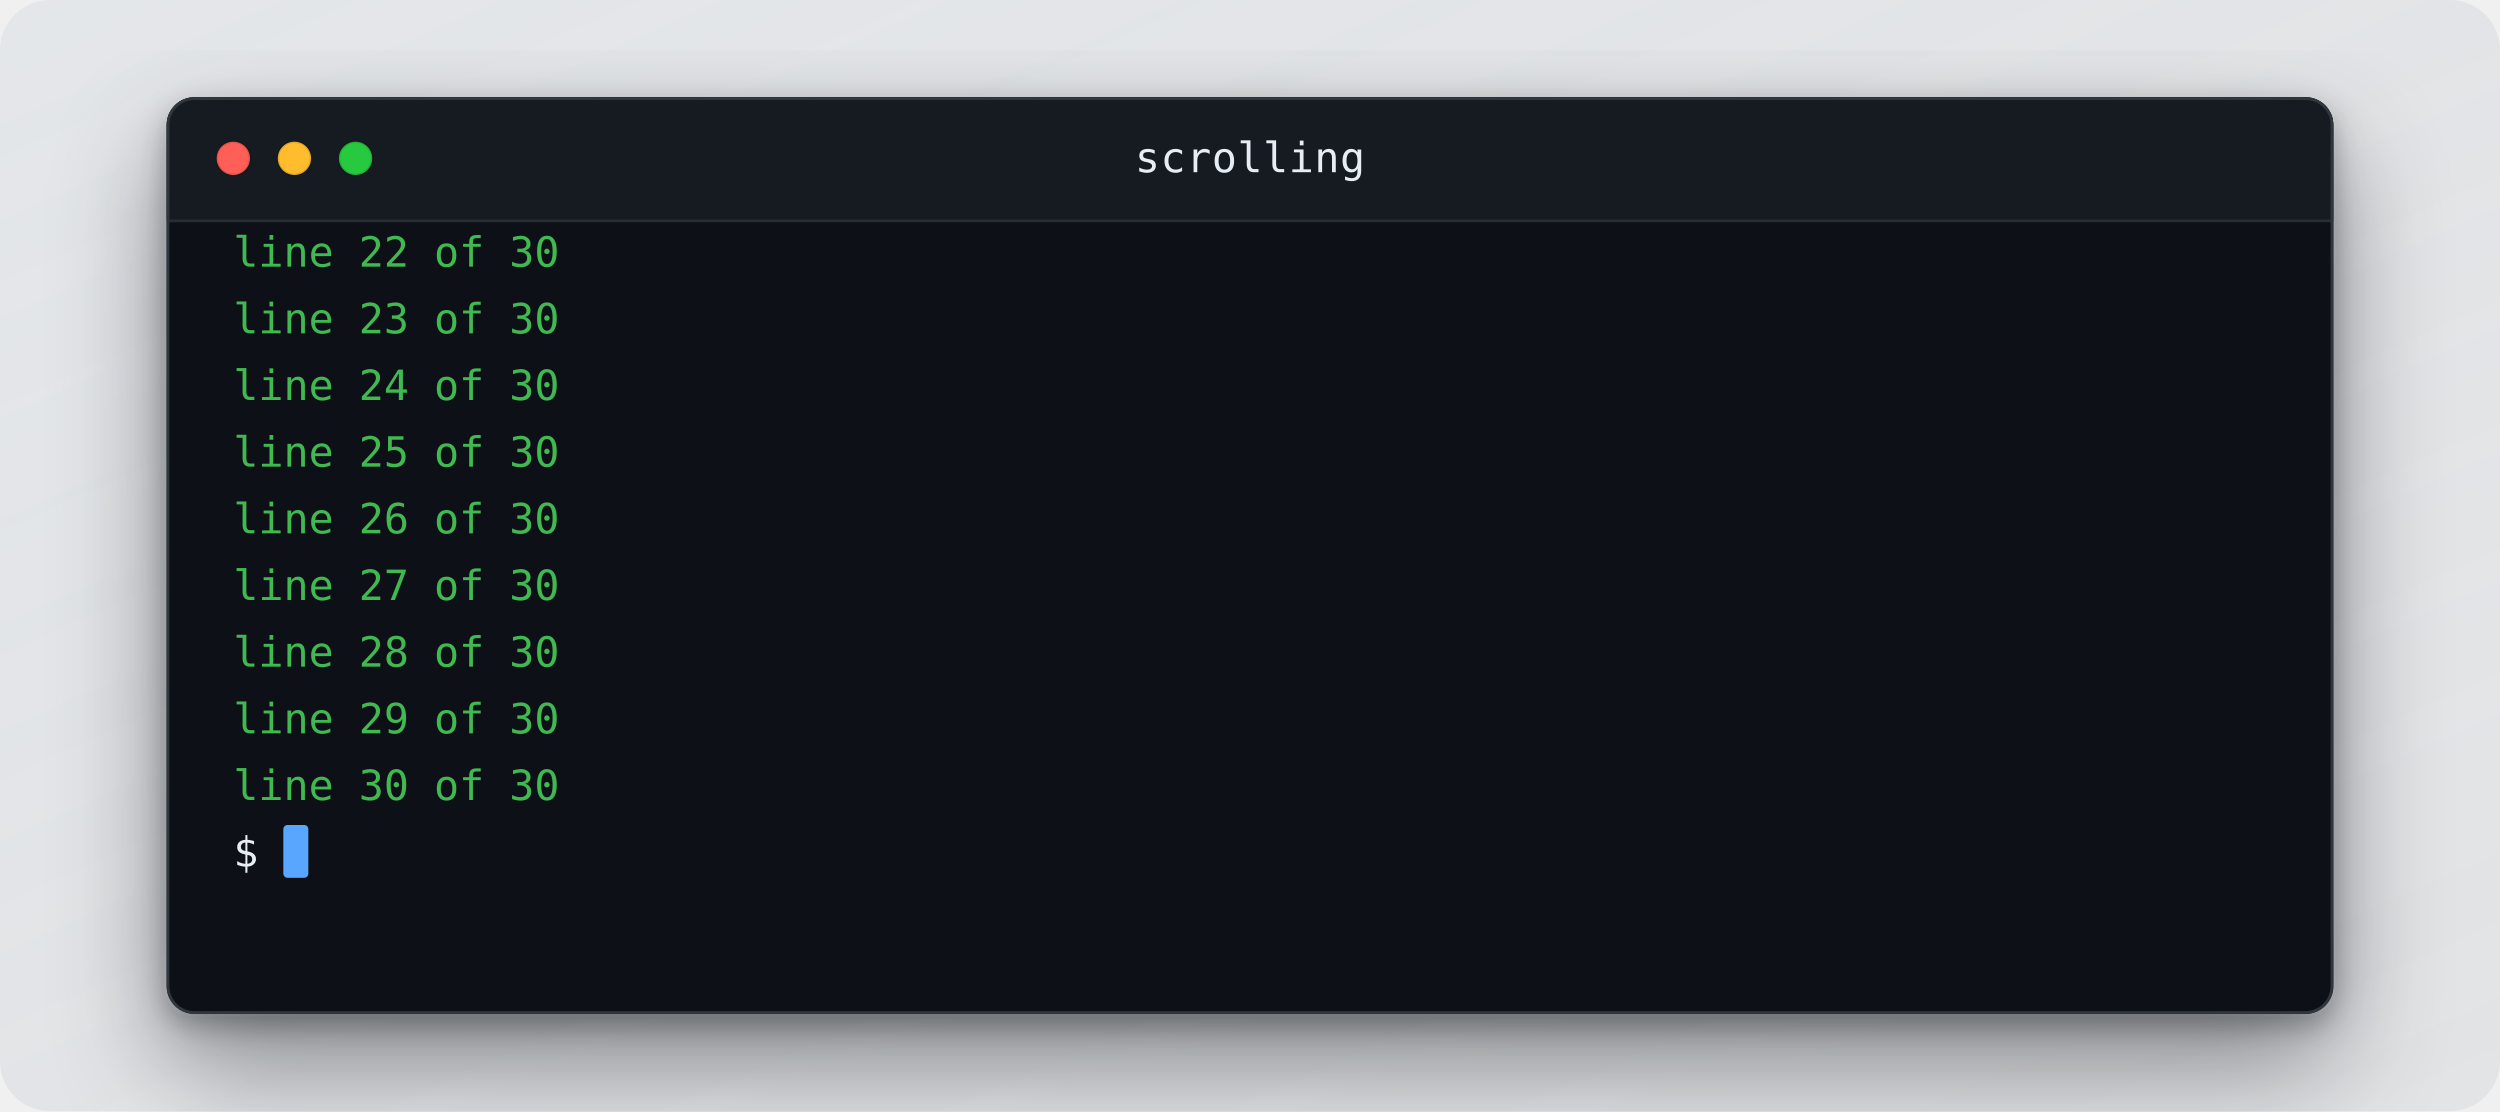
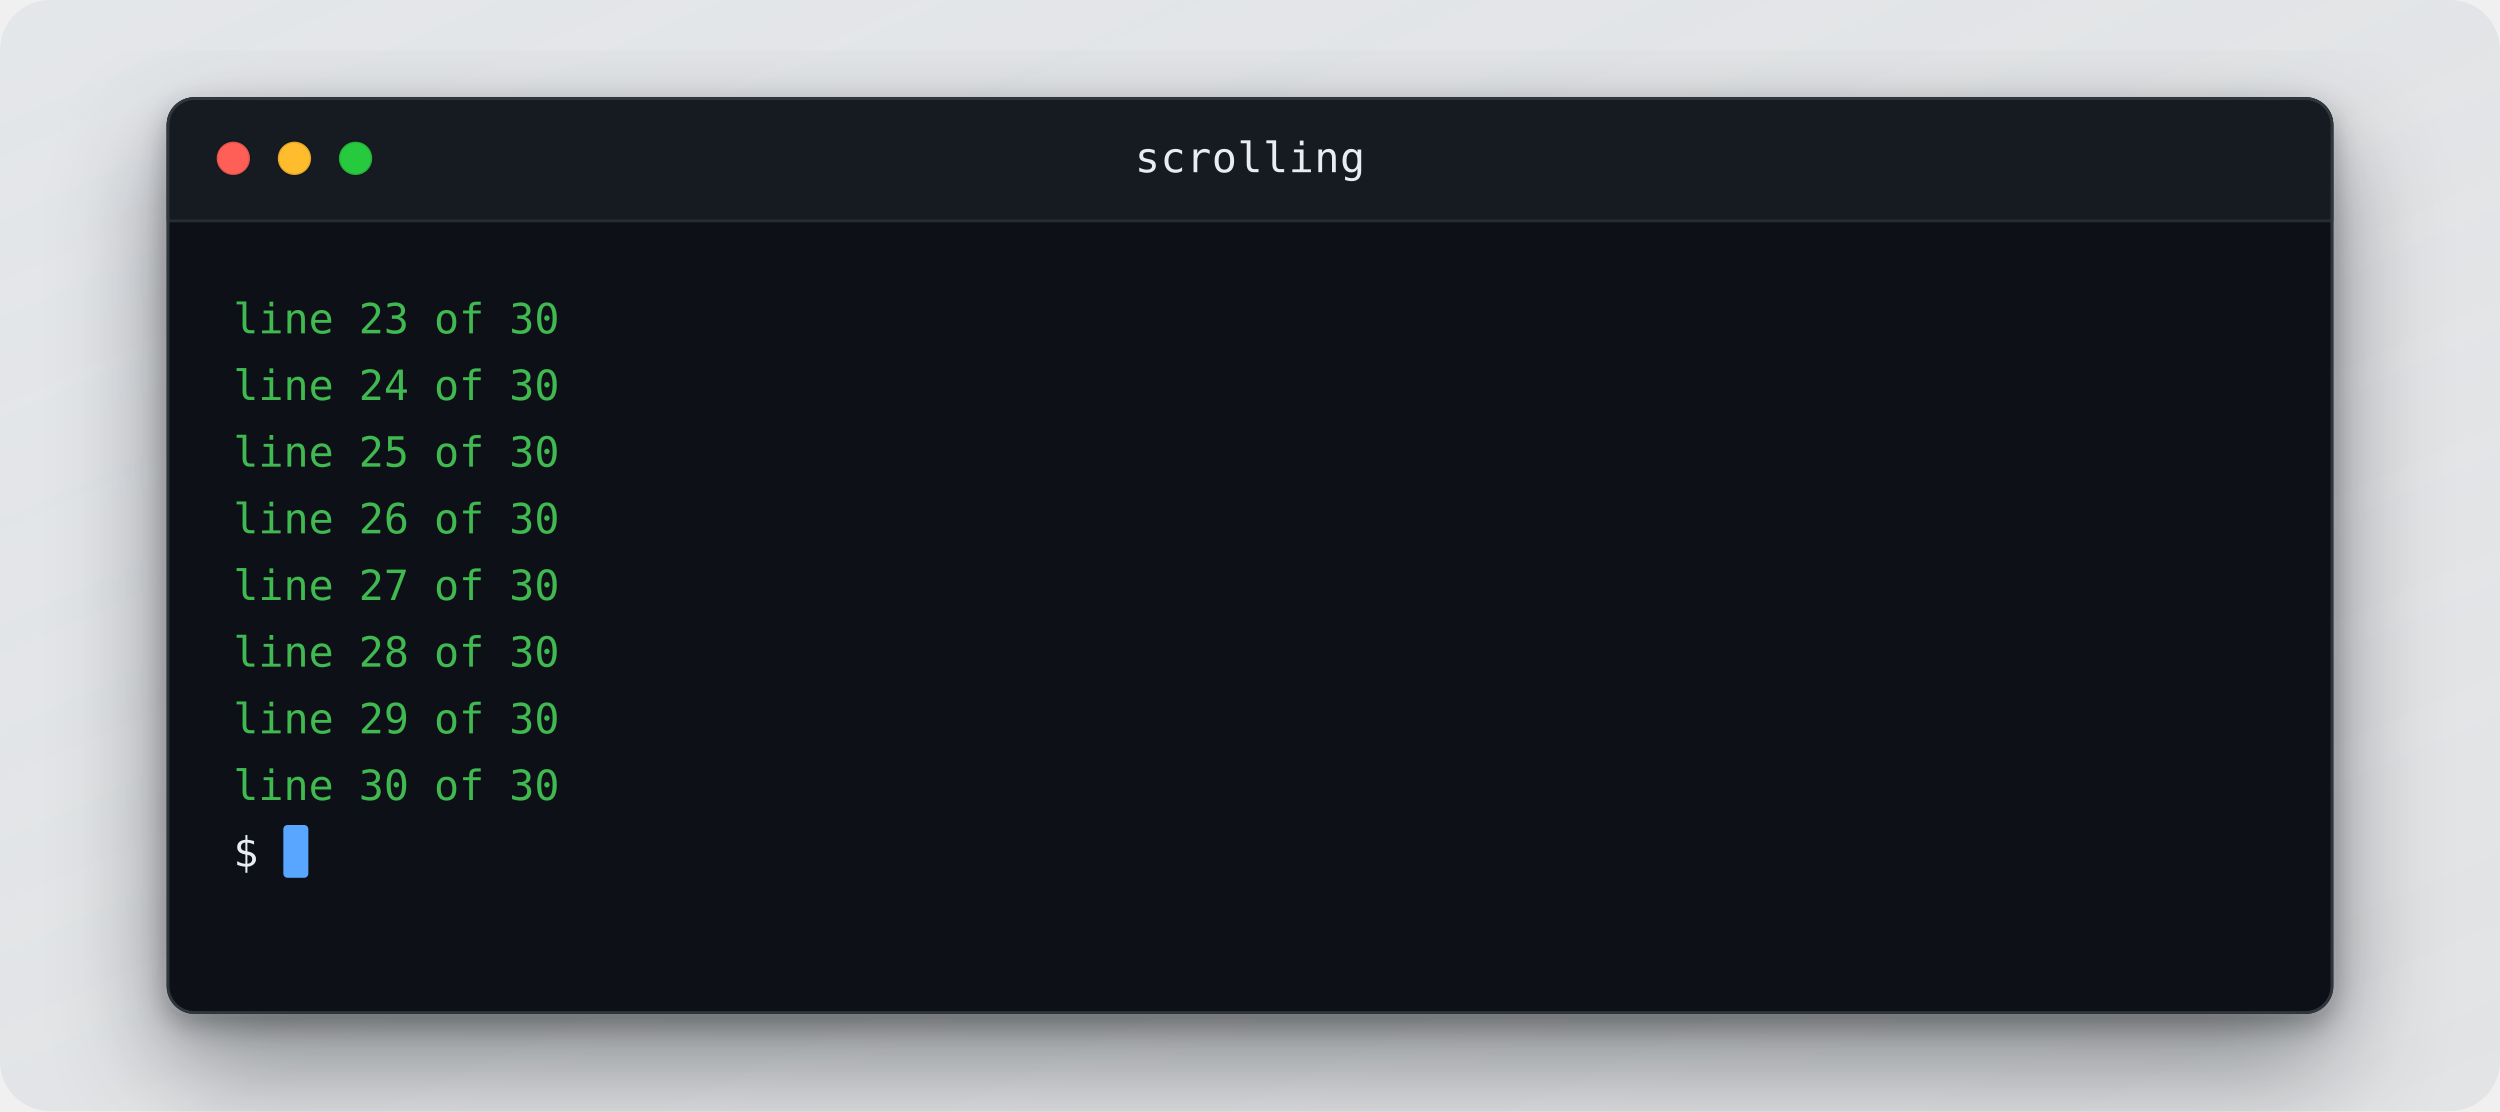
<svg xmlns="http://www.w3.org/2000/svg" viewBox="0 0 900 400" width="900" height="400" preserveAspectRatio="xMidYMid meet" role="img">
  <style>
text{font-family:'Fira Code', 'JetBrains Mono', 'SF Mono', 'Cascadia Code', 'DejaVu Sans Mono', Consolas, monospace;font-size:15px;fill:#e6edf3;white-space:pre}
.c,.v{animation-duration:10.880s;animation-timing-function:step-end;animation-iteration-count:infinite;animation-fill-mode:none}
.s1{fill:#3fb950}
.r0{animation-name:r0}
@keyframes r0{0%{opacity:0}4.779%{opacity:1}}
.r1{animation-name:r1}
@keyframes r1{0%{opacity:0}5.147%{opacity:1}}
.r2{animation-name:r2}
@keyframes r2{0%{opacity:0}5.515%{opacity:1}}
.r3{animation-name:r3}
@keyframes r3{0%{opacity:0}5.882%{opacity:1}}
.r4{animation-name:r4}
@keyframes r4{0%{opacity:0}6.25%{opacity:1}}
.r5{animation-name:r5}
@keyframes r5{0%{opacity:0}6.618%{opacity:1}}
.r6{animation-name:r6}
@keyframes r6{0%{opacity:0}6.985%{opacity:1}}
.r7{animation-name:r7}
@keyframes r7{0%{opacity:0}7.353%{opacity:1}}
.r8{animation-name:r8}
@keyframes r8{0%{opacity:0}7.721%{opacity:1}}
.r9{animation-name:r9}
@keyframes r9{0%{opacity:0}8.088%{opacity:1}}
.r10{animation-name:r10}
@keyframes r10{0%{opacity:0}8.456%{opacity:1}}
.r11{animation-name:r11}
@keyframes r11{0%{opacity:0}8.823%{opacity:1}}
.r12{animation-name:r12}
@keyframes r12{0%{opacity:0}9.191%{opacity:1}}
.r13{animation-name:r13}
@keyframes r13{0%{opacity:0}9.559%{opacity:1}}
.r14{animation-name:r14}
@keyframes r14{0%{opacity:0}9.927%{opacity:1}}
.r15{animation-name:r15}
@keyframes r15{0%{opacity:0}10.294%{opacity:1}}
.r16{animation-name:r16}
@keyframes r16{0%{opacity:0}10.662%{opacity:1}}
.r17{animation-name:r17}
@keyframes r17{0%{opacity:0}11.029%{opacity:1}}
.r18{animation-name:r18}
@keyframes r18{0%{opacity:0}11.397%{opacity:1}}
.r19{animation-name:r19}
@keyframes r19{0%{opacity:0}11.765%{opacity:1}}
.r20{animation-name:r20}
@keyframes r20{0%{opacity:0}12.132%{opacity:1}}
.r21{animation-name:r21}
@keyframes r21{0%{opacity:0}12.5%{opacity:1}}
.r22{animation-name:r22}
@keyframes r22{0%{opacity:0}12.868%{opacity:1}}
.r23{animation-name:r23}
@keyframes r23{0%{opacity:0}13.235%{opacity:1}}
.r24{animation-name:r24}
@keyframes r24{0%{opacity:0}13.603%{opacity:1}}
.r25{animation-name:r25}
@keyframes r25{0%{opacity:0}13.971%{opacity:1}}
.r26{animation-name:r26}
@keyframes r26{0%{opacity:0}14.338%{opacity:1}}
.r27{animation-name:r27}
@keyframes r27{0%{opacity:0}14.706%{opacity:1}}
.r28{animation-name:r28}
@keyframes r28{0%{opacity:0}15.073%{opacity:1}}
.r29{animation-name:r29}
@keyframes r29{0%{opacity:0}15.441%{opacity:1}}
.r30{animation-name:r30}
@keyframes r30{0%{opacity:0}15.809%{opacity:1}}
.r31{animation-name:r31}
@keyframes r31{0%{opacity:0}16.177%{opacity:1}}
.r32{animation-name:r32}
@keyframes r32{0%{opacity:0}16.544%{opacity:1}}
.r33{animation-name:r33}
@keyframes r33{0%{opacity:0}16.912%{opacity:1}}
.r34{animation-name:r34}
@keyframes r34{0%{opacity:0}17.279%{opacity:1}}
.r35{animation-name:r35}
@keyframes r35{0%{opacity:0}17.647%{opacity:1}}
.r36{animation-name:r36}
@keyframes r36{0%{opacity:0}18.015%{opacity:1}}
.r37{animation-name:r37}
@keyframes r37{0%{opacity:0}18.382%{opacity:1}}
.r38{animation-name:r38}
@keyframes r38{0%{opacity:0}18.75%{opacity:1}}
.r39{animation-name:r39}
@keyframes r39{0%{opacity:0}19.118%{opacity:1}}
.r40{animation-name:r40}
@keyframes r40{0%{opacity:0}19.485%{opacity:1}}
.r41{animation-name:r41}
@keyframes r41{0%{opacity:0}19.853%{opacity:1}}
.r42{animation-name:r42}
@keyframes r42{0%{opacity:0}20.221%{opacity:1}}
.r43{animation-name:r43}
@keyframes r43{0%{opacity:0}20.588%{opacity:1}}
.r44{animation-name:r44}
@keyframes r44{0%{opacity:0}20.956%{opacity:1}}
.r45{animation-name:r45}
@keyframes r45{0%{opacity:0}21.323%{opacity:1}}
.r46{animation-name:r46}
@keyframes r46{0%{opacity:0}21.691%{opacity:1}}
.r47{animation-name:r47}
@keyframes r47{0%{opacity:0}22.059%{opacity:1}}
.r48{animation-name:r48}
@keyframes r48{0%{opacity:0}22.427%{opacity:1}}
.r49{animation-name:r49}
@keyframes r49{0%{opacity:0}22.794%{opacity:1}}
.r50{animation-name:r50}
@keyframes r50{0%{opacity:0}23.162%{opacity:1}}
.r51{animation-name:r51}
@keyframes r51{0%{opacity:0}23.529%{opacity:1}}
.r52{animation-name:r52}
@keyframes r52{0%{opacity:0}23.897%{opacity:1}}
.r53{animation-name:r53}
@keyframes r53{0%{opacity:0}24.265%{opacity:1}}
.r54{animation-name:r54}
@keyframes r54{0%{opacity:0}24.632%{opacity:1}}
.r55{animation-name:r55}
@keyframes r55{0%{opacity:0}36.029%{opacity:1}}
.r56{animation-name:r56}
@keyframes r56{0%{opacity:0}36.397%{opacity:1}}
.r57{animation-name:r57}
@keyframes r57{0%{opacity:0}36.765%{opacity:1}}
.r58{animation-name:r58}
@keyframes r58{0%{opacity:0}37.132%{opacity:1}}
.r59{animation-name:r59}
@keyframes r59{0%{opacity:0}37.5%{opacity:1}}
.r60{animation-name:r60}
@keyframes r60{0%{opacity:0}37.868%{opacity:1}}
.r61{animation-name:r61}
@keyframes r61{0%{opacity:0}38.235%{opacity:1}}
.r62{animation-name:r62}
@keyframes r62{0%{opacity:0}38.603%{opacity:1}}
.r63{animation-name:r63}
@keyframes r63{0%{opacity:0}38.971%{opacity:1}}
.r64{animation-name:r64}
@keyframes r64{0%{opacity:0}39.338%{opacity:1}}
.r65{animation-name:r65}
@keyframes r65{0%{opacity:0}39.706%{opacity:1}}
.r66{animation-name:r66}
@keyframes r66{0%{opacity:0}40.074%{opacity:1}}
.r67{animation-name:r67}
@keyframes r67{0%{opacity:0}40.441%{opacity:1}}
.r68{animation-name:r68}
@keyframes r68{0%{opacity:0}40.809%{opacity:1}}
.r69{animation-name:r69}
@keyframes r69{0%{opacity:0}41.176%{opacity:1}}
.r70{animation-name:r70}
@keyframes r70{0%{opacity:0}41.544%{opacity:1}}
.r71{animation-name:r71}
@keyframes r71{0%{opacity:0}41.912%{opacity:1}}
.r72{animation-name:r72}
@keyframes r72{0%{opacity:0}42.279%{opacity:1}}
.r73{animation-name:r73}
@keyframes r73{0%{opacity:0}42.647%{opacity:1}}
.r74{animation-name:r74}
@keyframes r74{0%{opacity:0}43.015%{opacity:1}}
.r75{animation-name:r75}
@keyframes r75{0%{opacity:0}43.382%{opacity:1}}
.r76{animation-name:r76}
@keyframes r76{0%{opacity:0}43.75%{opacity:1}}
.r77{animation-name:r77}
@keyframes r77{0%{opacity:0}44.118%{opacity:1}}
.r78{animation-name:r78}
@keyframes r78{0%{opacity:0}44.485%{opacity:1}}
.r79{animation-name:r79}
@keyframes r79{0%{opacity:0}44.853%{opacity:1}}
.r80{animation-name:r80}
@keyframes r80{0%{opacity:0}45.221%{opacity:1}}
.r81{animation-name:r81}
@keyframes r81{0%{opacity:0}45.588%{opacity:1}}
.r82{animation-name:r82}
@keyframes r82{0%{opacity:0}45.956%{opacity:1}}
.r83{animation-name:r83}
@keyframes r83{0%{opacity:0}46.324%{opacity:1}}
.r84{animation-name:r84}
@keyframes r84{0%{opacity:0}46.691%{opacity:1}}
.r85{animation-name:r85}
@keyframes r85{0%{opacity:0}47.059%{opacity:1}}
.r86{animation-name:r86}
@keyframes r86{0%{opacity:0}47.426%{opacity:1}}
.r87{animation-name:r87}
@keyframes r87{0%{opacity:0}47.794%{opacity:1}}
.r88{animation-name:r88}
@keyframes r88{0%{opacity:0}48.162%{opacity:1}}
.r89{animation-name:r89}
@keyframes r89{0%{opacity:0}48.529%{opacity:1}}
.r90{animation-name:r90}
@keyframes r90{0%{opacity:0}48.897%{opacity:1}}
.r91{animation-name:r91}
@keyframes r91{0%{opacity:0}49.265%{opacity:1}}
.r92{animation-name:r92}
@keyframes r92{0%{opacity:0}49.632%{opacity:1}}
.r93{animation-name:r93}
@keyframes r93{0%{opacity:0}50%{opacity:1}}
.r94{animation-name:r94}
@keyframes r94{0%{opacity:0}50.368%{opacity:1}}
.r95{animation-name:r95}
@keyframes r95{0%{opacity:0}50.735%{opacity:1}}
.r96{animation-name:r96}
@keyframes r96{0%{opacity:0}51.103%{opacity:1}}
.r97{animation-name:r97}
@keyframes r97{0%{opacity:0}51.471%{opacity:1}}
.r98{animation-name:r98}
@keyframes r98{0%{opacity:0}51.838%{opacity:1}}
.r99{animation-name:r99}
@keyframes r99{0%{opacity:0}52.206%{opacity:1}}
.r100{animation-name:r100}
@keyframes r100{0%{opacity:0}52.574%{opacity:1}}
.r101{animation-name:r101}
@keyframes r101{0%{opacity:0}52.941%{opacity:1}}
.r102{animation-name:r102}
@keyframes r102{0%{opacity:0}53.309%{opacity:1}}
.r103{animation-name:r103}
@keyframes r103{0%{opacity:0}53.676%{opacity:1}}
.r104{animation-name:r104}
@keyframes r104{0%{opacity:0}54.044%{opacity:1}}
.r105{animation-name:r105}
@keyframes r105{0%{opacity:0}54.412%{opacity:1}}
.r106{animation-name:r106}
@keyframes r106{0%{opacity:0}54.779%{opacity:1}}
.r107{animation-name:r107}
@keyframes r107{0%{opacity:0}55.147%{opacity:1}}
.r108{animation-name:r108}
@keyframes r108{0%{opacity:0}55.515%{opacity:1}}
.r109{animation-name:r109}
@keyframes r109{0%{opacity:0}55.882%{opacity:1}}
.r110{animation-name:r110}
@keyframes r110{0%{opacity:0}56.25%{opacity:1}}
.r111{animation-name:r111}
@keyframes r111{0%{opacity:0}56.618%{opacity:1}}
.r112{animation-name:r112}
@keyframes r112{0%{opacity:0}56.985%{opacity:1}}
.r113{animation-name:r113}
@keyframes r113{0%{opacity:0}57.353%{opacity:1}}
.r114{animation-name:r114}
@keyframes r114{0%{opacity:0}57.721%{opacity:1}}
.r115{animation-name:r115}
@keyframes r115{0%{opacity:0}58.088%{opacity:1}}
.r116{animation-name:r116}
@keyframes r116{0%{opacity:0}58.456%{opacity:1}}
.r117{animation-name:r117}
@keyframes r117{0%{opacity:0}58.824%{opacity:1}}
.r118{animation-name:r118}
@keyframes r118{0%{opacity:0}59.191%{opacity:1}}
.r119{animation-name:r119}
@keyframes r119{0%{opacity:0}59.559%{opacity:1}}
.r120{animation-name:r120}
@keyframes r120{0%{opacity:0}59.926%{opacity:1}}
.r121{animation-name:r121}
@keyframes r121{0%{opacity:0}60.294%{opacity:1}}
.w0{animation-name:w0}
@keyframes w0{0%{opacity:0}24.632%{opacity:1}}
.w1{animation-name:w1}
@keyframes w1{0%{opacity:0}60.294%{opacity:1}}
#scroll{animation:scroll 10.880s step-end infinite;animation-fill-mode:none}
@keyframes scroll{0%{transform:translateY(0px)}24.816%{transform:translateY(-192px)}60.478%{transform:translateY(-576px)}}
#cursor{fill:#58a6ff;animation:track 10.880s step-end infinite,blink 1.100s step-end infinite;animation-fill-mode:none,none}
@keyframes track{0%{transform:translate(18px,2px)}4.963%{transform:translate(27px,2px)}5.331%{transform:translate(36px,2px)}5.699%{transform:translate(45px,2px)}6.066%{transform:translate(54px,2px)}6.434%{transform:translate(63px,2px)}6.801%{transform:translate(72px,2px)}7.169%{transform:translate(81px,2px)}7.537%{transform:translate(90px,2px)}7.904%{transform:translate(99px,2px)}8.272%{transform:translate(108px,2px)}8.64%{transform:translate(117px,2px)}9.007%{transform:translate(126px,2px)}9.375%{transform:translate(135px,2px)}9.743%{transform:translate(144px,2px)}10.11%{transform:translate(153px,2px)}10.478%{transform:translate(162px,2px)}10.846%{transform:translate(171px,2px)}11.213%{transform:translate(180px,2px)}11.581%{transform:translate(189px,2px)}11.948%{transform:translate(198px,2px)}12.316%{transform:translate(207px,2px)}12.684%{transform:translate(216px,2px)}13.052%{transform:translate(225px,2px)}13.419%{transform:translate(234px,2px)}13.787%{transform:translate(243px,2px)}14.154%{transform:translate(252px,2px)}14.522%{transform:translate(261px,2px)}14.89%{transform:translate(270px,2px)}15.257%{transform:translate(279px,2px)}15.625%{transform:translate(288px,2px)}15.993%{transform:translate(297px,2px)}16.36%{transform:translate(306px,2px)}16.728%{transform:translate(315px,2px)}17.096%{transform:translate(324px,2px)}17.463%{transform:translate(333px,2px)}17.831%{transform:translate(342px,2px)}18.198%{transform:translate(351px,2px)}18.566%{transform:translate(360px,2px)}18.934%{transform:translate(369px,2px)}19.302%{transform:translate(378px,2px)}19.669%{transform:translate(387px,2px)}20.037%{transform:translate(396px,2px)}20.404%{transform:translate(405px,2px)}20.772%{transform:translate(414px,2px)}21.14%{transform:translate(423px,2px)}21.507%{transform:translate(432px,2px)}21.875%{transform:translate(441px,2px)}22.243%{transform:translate(450px,2px)}22.61%{transform:translate(459px,2px)}22.978%{transform:translate(468px,2px)}23.346%{transform:translate(477px,2px)}23.713%{transform:translate(486px,2px)}24.081%{transform:translate(495px,2px)}24.448%{transform:translate(504px,2px)}24.816%{transform:translate(18px,386px)}36.213%{transform:translate(27px,386px)}36.581%{transform:translate(36px,386px)}36.949%{transform:translate(45px,386px)}37.316%{transform:translate(54px,386px)}37.684%{transform:translate(63px,386px)}38.051%{transform:translate(72px,386px)}38.419%{transform:translate(81px,386px)}38.787%{transform:translate(90px,386px)}39.154%{transform:translate(99px,386px)}39.522%{transform:translate(108px,386px)}39.89%{transform:translate(117px,386px)}40.257%{transform:translate(126px,386px)}40.625%{transform:translate(135px,386px)}40.993%{transform:translate(144px,386px)}41.36%{transform:translate(153px,386px)}41.728%{transform:translate(162px,386px)}42.096%{transform:translate(171px,386px)}42.463%{transform:translate(180px,386px)}42.831%{transform:translate(189px,386px)}43.199%{transform:translate(198px,386px)}43.566%{transform:translate(207px,386px)}43.934%{transform:translate(216px,386px)}44.301%{transform:translate(225px,386px)}44.669%{transform:translate(234px,386px)}45.037%{transform:translate(243px,386px)}45.404%{transform:translate(252px,386px)}45.772%{transform:translate(261px,386px)}46.14%{transform:translate(270px,386px)}46.507%{transform:translate(279px,386px)}46.875%{transform:translate(288px,386px)}47.243%{transform:translate(297px,386px)}47.61%{transform:translate(306px,386px)}47.978%{transform:translate(315px,386px)}48.346%{transform:translate(324px,386px)}48.713%{transform:translate(333px,386px)}49.081%{transform:translate(342px,386px)}49.449%{transform:translate(351px,386px)}49.816%{transform:translate(360px,386px)}50.184%{transform:translate(369px,386px)}50.551%{transform:translate(378px,386px)}50.919%{transform:translate(387px,386px)}51.287%{transform:translate(396px,386px)}51.654%{transform:translate(405px,386px)}52.022%{transform:translate(414px,386px)}52.39%{transform:translate(423px,386px)}52.757%{transform:translate(432px,386px)}53.125%{transform:translate(441px,386px)}53.493%{transform:translate(450px,386px)}53.86%{transform:translate(459px,386px)}54.228%{transform:translate(468px,386px)}54.596%{transform:translate(477px,386px)}54.963%{transform:translate(486px,386px)}55.331%{transform:translate(495px,386px)}55.699%{transform:translate(504px,386px)}56.066%{transform:translate(513px,386px)}56.434%{transform:translate(522px,386px)}56.801%{transform:translate(531px,386px)}57.169%{transform:translate(540px,386px)}57.537%{transform:translate(549px,386px)}57.904%{transform:translate(558px,386px)}58.272%{transform:translate(567px,386px)}58.64%{transform:translate(576px,386px)}59.007%{transform:translate(585px,386px)}59.375%{transform:translate(594px,386px)}59.743%{transform:translate(603px,386px)}60.11%{transform:translate(612px,386px)}60.478%{transform:translate(18px,770px)}}
@keyframes blink{0%,55%{opacity:1}56%,100%{opacity:0}}
@media(prefers-reduced-motion:reduce){*{animation:none!important}}
</style>
  <defs>
    <linearGradient id="backdrop" x1="0" y1="0" x2="1" y2="1">
      <stop offset="0" stop-color="#a8b8cc" stop-opacity="0.16" />
      <stop offset="1" stop-color="#5b6c80" stop-opacity="0.09" />
    </linearGradient>
    <filter id="lift" x="-12%" y="-10%" width="124%" height="130%" color-interpolation-filters="sRGB">
      <feGaussianBlur in="SourceAlpha" stdDeviation="20.000" result="wb" />
      <feOffset in="wb" dy="18.000" result="wo" />
      <feFlood flood-color="#010409" flood-opacity="0.42" result="wf" />
      <feComposite in="wf" in2="wo" operator="in" result="ws" />
      <feGaussianBlur in="SourceAlpha" stdDeviation="5.000" result="tb" />
      <feOffset in="tb" dy="4.000" result="to" />
      <feFlood flood-color="#010409" flood-opacity="0.30" result="tf" />
      <feComposite in="tf" in2="to" operator="in" result="ts" />
      <feMerge>
        <feMergeNode in="ws" />
        <feMergeNode in="ts" />
        <feMergeNode in="SourceGraphic" />
      </feMerge>
    </filter>
    <clipPath id="window-clip">
      <rect x="60" y="35" width="780" height="330" rx="10" ry="10" />
    </clipPath>
    <clipPath id="content-clip">
-       <rect x="60" y="79" width="780" height="286" />
+       <rect x="60" y="103" width="780" height="216" />
    </clipPath>
  </defs>
  <rect x="0" y="0" width="900" height="400" rx="18" ry="18" fill="url(#backdrop)" />
  <g filter="url(#lift)">
    <rect x="60" y="35" width="780" height="330" rx="10" ry="10" fill="#0d1117" />
    <g clip-path="url(#window-clip)">
      <rect x="60" y="35" width="780" height="44" fill="#161b22" />
      <line x1="60" y1="79.500" x2="840" y2="79.500" stroke="#30363d" stroke-opacity="0.8" stroke-width="1" />
      <circle cx="84" cy="57" r="6" fill="#ff5f56" stroke="#000000" stroke-opacity="0.12" />
      <circle cx="106" cy="57" r="6" fill="#ffbd2e" stroke="#000000" stroke-opacity="0.12" />
      <circle cx="128" cy="57" r="6" fill="#27c93f" stroke="#000000" stroke-opacity="0.12" />
      <text x="450.000" y="62" text-anchor="middle" font-family="'Fira Code', 'JetBrains Mono', 'SF Mono', 'Cascadia Code', 'DejaVu Sans Mono', Consolas, monospace" font-size="13" letter-spacing="0.2" fill="#8b949e">scrolling</text>
      <g clip-path="url(#content-clip)">
        <g transform="translate(84,103)">
          <g id="scroll" transform="translate(0,-576)" xml:space="preserve">
            <text x="0" y="17">
              <tspan x="0" textLength="18" lengthAdjust="spacingAndGlyphs">$ </tspan>
              <tspan x="18" textLength="9" class="c r0" lengthAdjust="spacingAndGlyphs">f</tspan>
              <tspan x="27" textLength="9" class="c r1" lengthAdjust="spacingAndGlyphs">o</tspan>
              <tspan x="36" textLength="9" class="c r2" lengthAdjust="spacingAndGlyphs">r</tspan>
              <tspan x="45" textLength="9" class="c r3" lengthAdjust="spacingAndGlyphs"> </tspan>
              <tspan x="54" textLength="9" class="c r4" lengthAdjust="spacingAndGlyphs">i</tspan>
              <tspan x="63" textLength="9" class="c r5" lengthAdjust="spacingAndGlyphs"> </tspan>
              <tspan x="72" textLength="9" class="c r6" lengthAdjust="spacingAndGlyphs">i</tspan>
              <tspan x="81" textLength="9" class="c r7" lengthAdjust="spacingAndGlyphs">n</tspan>
              <tspan x="90" textLength="9" class="c r8" lengthAdjust="spacingAndGlyphs"> </tspan>
              <tspan x="99" textLength="9" class="c r9" lengthAdjust="spacingAndGlyphs">{</tspan>
              <tspan x="108" textLength="9" class="c r10" lengthAdjust="spacingAndGlyphs">1</tspan>
              <tspan x="117" textLength="9" class="c r11" lengthAdjust="spacingAndGlyphs">.</tspan>
              <tspan x="126" textLength="9" class="c r12" lengthAdjust="spacingAndGlyphs">.</tspan>
              <tspan x="135" textLength="9" class="c r13" lengthAdjust="spacingAndGlyphs">1</tspan>
              <tspan x="144" textLength="9" class="c r14" lengthAdjust="spacingAndGlyphs">5</tspan>
              <tspan x="153" textLength="9" class="c r15" lengthAdjust="spacingAndGlyphs">}</tspan>
              <tspan x="162" textLength="9" class="c r16" lengthAdjust="spacingAndGlyphs">;</tspan>
              <tspan x="171" textLength="9" class="c r17" lengthAdjust="spacingAndGlyphs"> </tspan>
              <tspan x="180" textLength="9" class="c r18" lengthAdjust="spacingAndGlyphs">d</tspan>
              <tspan x="189" textLength="9" class="c r19" lengthAdjust="spacingAndGlyphs">o</tspan>
              <tspan x="198" textLength="9" class="c r20" lengthAdjust="spacingAndGlyphs"> </tspan>
              <tspan x="207" textLength="9" class="c r21" lengthAdjust="spacingAndGlyphs">p</tspan>
              <tspan x="216" textLength="9" class="c r22" lengthAdjust="spacingAndGlyphs">r</tspan>
              <tspan x="225" textLength="9" class="c r23" lengthAdjust="spacingAndGlyphs">i</tspan>
              <tspan x="234" textLength="9" class="c r24" lengthAdjust="spacingAndGlyphs">n</tspan>
              <tspan x="243" textLength="9" class="c r25" lengthAdjust="spacingAndGlyphs">t</tspan>
              <tspan x="252" textLength="9" class="c r26" lengthAdjust="spacingAndGlyphs">f</tspan>
              <tspan x="261" textLength="9" class="c r27" lengthAdjust="spacingAndGlyphs"> </tspan>
              <tspan x="270" textLength="9" class="c r28" lengthAdjust="spacingAndGlyphs">'</tspan>
              <tspan x="279" textLength="9" class="c r29" lengthAdjust="spacingAndGlyphs">l</tspan>
              <tspan x="288" textLength="9" class="c r30" lengthAdjust="spacingAndGlyphs">i</tspan>
              <tspan x="297" textLength="9" class="c r31" lengthAdjust="spacingAndGlyphs">n</tspan>
              <tspan x="306" textLength="9" class="c r32" lengthAdjust="spacingAndGlyphs">e</tspan>
              <tspan x="315" textLength="9" class="c r33" lengthAdjust="spacingAndGlyphs"> </tspan>
              <tspan x="324" textLength="9" class="c r34" lengthAdjust="spacingAndGlyphs">%</tspan>
              <tspan x="333" textLength="9" class="c r35" lengthAdjust="spacingAndGlyphs">2</tspan>
              <tspan x="342" textLength="9" class="c r36" lengthAdjust="spacingAndGlyphs">d</tspan>
              <tspan x="351" textLength="9" class="c r37" lengthAdjust="spacingAndGlyphs"> </tspan>
              <tspan x="360" textLength="9" class="c r38" lengthAdjust="spacingAndGlyphs">o</tspan>
              <tspan x="369" textLength="9" class="c r39" lengthAdjust="spacingAndGlyphs">f</tspan>
              <tspan x="378" textLength="9" class="c r40" lengthAdjust="spacingAndGlyphs"> </tspan>
              <tspan x="387" textLength="9" class="c r41" lengthAdjust="spacingAndGlyphs">3</tspan>
              <tspan x="396" textLength="9" class="c r42" lengthAdjust="spacingAndGlyphs">0</tspan>
              <tspan x="405" textLength="9" class="c r43" lengthAdjust="spacingAndGlyphs">\</tspan>
              <tspan x="414" textLength="9" class="c r44" lengthAdjust="spacingAndGlyphs">n</tspan>
              <tspan x="423" textLength="9" class="c r45" lengthAdjust="spacingAndGlyphs">'</tspan>
              <tspan x="432" textLength="9" class="c r46" lengthAdjust="spacingAndGlyphs"> </tspan>
              <tspan x="441" textLength="9" class="c r47" lengthAdjust="spacingAndGlyphs">$</tspan>
              <tspan x="450" textLength="9" class="c r48" lengthAdjust="spacingAndGlyphs">i</tspan>
              <tspan x="459" textLength="9" class="c r49" lengthAdjust="spacingAndGlyphs">;</tspan>
              <tspan x="468" textLength="9" class="c r50" lengthAdjust="spacingAndGlyphs"> </tspan>
              <tspan x="477" textLength="9" class="c r51" lengthAdjust="spacingAndGlyphs">d</tspan>
              <tspan x="486" textLength="9" class="c r52" lengthAdjust="spacingAndGlyphs">o</tspan>
              <tspan x="495" textLength="9" class="c r53" lengthAdjust="spacingAndGlyphs">n</tspan>
              <tspan x="504" textLength="9" class="c r54" lengthAdjust="spacingAndGlyphs">e</tspan>
            </text>
            <text x="0" y="41" class="v w0">
              <tspan x="0" textLength="117" class="c r54" lengthAdjust="spacingAndGlyphs">line  1 of 30</tspan>
            </text>
            <text x="0" y="65" class="v w0">
              <tspan x="0" textLength="117" class="c r54" lengthAdjust="spacingAndGlyphs">line  2 of 30</tspan>
            </text>
            <text x="0" y="89" class="v w0">
              <tspan x="0" textLength="117" class="c r54" lengthAdjust="spacingAndGlyphs">line  3 of 30</tspan>
            </text>
            <text x="0" y="113" class="v w0">
              <tspan x="0" textLength="117" class="c r54" lengthAdjust="spacingAndGlyphs">line  4 of 30</tspan>
            </text>
            <text x="0" y="137" class="v w0">
              <tspan x="0" textLength="117" class="c r54" lengthAdjust="spacingAndGlyphs">line  5 of 30</tspan>
            </text>
            <text x="0" y="161" class="v w0">
              <tspan x="0" textLength="117" class="c r54" lengthAdjust="spacingAndGlyphs">line  6 of 30</tspan>
            </text>
            <text x="0" y="185" class="v w0">
              <tspan x="0" textLength="117" class="c r54" lengthAdjust="spacingAndGlyphs">line  7 of 30</tspan>
            </text>
            <text x="0" y="209" class="v w0">
              <tspan x="0" textLength="117" class="c r54" lengthAdjust="spacingAndGlyphs">line  8 of 30</tspan>
            </text>
            <text x="0" y="233" class="v w0">
              <tspan x="0" textLength="117" class="c r54" lengthAdjust="spacingAndGlyphs">line  9 of 30</tspan>
            </text>
            <text x="0" y="257" class="v w0">
              <tspan x="0" textLength="117" class="c r54" lengthAdjust="spacingAndGlyphs">line 10 of 30</tspan>
            </text>
            <text x="0" y="281" class="v w0">
              <tspan x="0" textLength="117" class="c r54" lengthAdjust="spacingAndGlyphs">line 11 of 30</tspan>
            </text>
            <text x="0" y="305" class="v w0">
              <tspan x="0" textLength="117" class="c r54" lengthAdjust="spacingAndGlyphs">line 12 of 30</tspan>
            </text>
            <text x="0" y="329" class="v w0">
              <tspan x="0" textLength="117" class="c r54" lengthAdjust="spacingAndGlyphs">line 13 of 30</tspan>
            </text>
            <text x="0" y="353" class="v w0">
              <tspan x="0" textLength="117" class="c r54" lengthAdjust="spacingAndGlyphs">line 14 of 30</tspan>
            </text>
            <text x="0" y="377" class="v w0">
              <tspan x="0" textLength="117" class="c r54" lengthAdjust="spacingAndGlyphs">line 15 of 30</tspan>
            </text>
            <text x="0" y="401" class="v w0">
              <tspan x="0" textLength="18" class="c r54" lengthAdjust="spacingAndGlyphs">$ </tspan>
              <tspan x="18" textLength="9" class="c r55" lengthAdjust="spacingAndGlyphs">f</tspan>
              <tspan x="27" textLength="9" class="c r56" lengthAdjust="spacingAndGlyphs">o</tspan>
              <tspan x="36" textLength="9" class="c r57" lengthAdjust="spacingAndGlyphs">r</tspan>
              <tspan x="45" textLength="9" class="c r58" lengthAdjust="spacingAndGlyphs"> </tspan>
              <tspan x="54" textLength="9" class="c r59" lengthAdjust="spacingAndGlyphs">i</tspan>
              <tspan x="63" textLength="9" class="c r60" lengthAdjust="spacingAndGlyphs"> </tspan>
              <tspan x="72" textLength="9" class="c r61" lengthAdjust="spacingAndGlyphs">i</tspan>
              <tspan x="81" textLength="9" class="c r62" lengthAdjust="spacingAndGlyphs">n</tspan>
              <tspan x="90" textLength="9" class="c r63" lengthAdjust="spacingAndGlyphs"> </tspan>
              <tspan x="99" textLength="9" class="c r64" lengthAdjust="spacingAndGlyphs">{</tspan>
              <tspan x="108" textLength="9" class="c r65" lengthAdjust="spacingAndGlyphs">1</tspan>
              <tspan x="117" textLength="9" class="c r66" lengthAdjust="spacingAndGlyphs">6</tspan>
              <tspan x="126" textLength="9" class="c r67" lengthAdjust="spacingAndGlyphs">.</tspan>
              <tspan x="135" textLength="9" class="c r68" lengthAdjust="spacingAndGlyphs">.</tspan>
              <tspan x="144" textLength="9" class="c r69" lengthAdjust="spacingAndGlyphs">3</tspan>
              <tspan x="153" textLength="9" class="c r70" lengthAdjust="spacingAndGlyphs">0</tspan>
              <tspan x="162" textLength="9" class="c r71" lengthAdjust="spacingAndGlyphs">}</tspan>
              <tspan x="171" textLength="9" class="c r72" lengthAdjust="spacingAndGlyphs">;</tspan>
              <tspan x="180" textLength="9" class="c r73" lengthAdjust="spacingAndGlyphs"> </tspan>
              <tspan x="189" textLength="9" class="c r74" lengthAdjust="spacingAndGlyphs">d</tspan>
              <tspan x="198" textLength="9" class="c r75" lengthAdjust="spacingAndGlyphs">o</tspan>
              <tspan x="207" textLength="9" class="c r76" lengthAdjust="spacingAndGlyphs"> </tspan>
              <tspan x="216" textLength="9" class="c r77" lengthAdjust="spacingAndGlyphs">p</tspan>
              <tspan x="225" textLength="9" class="c r78" lengthAdjust="spacingAndGlyphs">r</tspan>
              <tspan x="234" textLength="9" class="c r79" lengthAdjust="spacingAndGlyphs">i</tspan>
              <tspan x="243" textLength="9" class="c r80" lengthAdjust="spacingAndGlyphs">n</tspan>
              <tspan x="252" textLength="9" class="c r81" lengthAdjust="spacingAndGlyphs">t</tspan>
              <tspan x="261" textLength="9" class="c r82" lengthAdjust="spacingAndGlyphs">f</tspan>
              <tspan x="270" textLength="9" class="c r83" lengthAdjust="spacingAndGlyphs"> </tspan>
              <tspan x="279" textLength="9" class="c r84" lengthAdjust="spacingAndGlyphs">'</tspan>
              <tspan x="288" textLength="9" class="c r85" lengthAdjust="spacingAndGlyphs">\</tspan>
              <tspan x="297" textLength="9" class="c r86" lengthAdjust="spacingAndGlyphs">e</tspan>
              <tspan x="306" textLength="9" class="c r87" lengthAdjust="spacingAndGlyphs">[</tspan>
              <tspan x="315" textLength="9" class="c r88" lengthAdjust="spacingAndGlyphs">3</tspan>
              <tspan x="324" textLength="9" class="c r89" lengthAdjust="spacingAndGlyphs">2</tspan>
              <tspan x="333" textLength="9" class="c r90" lengthAdjust="spacingAndGlyphs">m</tspan>
              <tspan x="342" textLength="9" class="c r91" lengthAdjust="spacingAndGlyphs">l</tspan>
              <tspan x="351" textLength="9" class="c r92" lengthAdjust="spacingAndGlyphs">i</tspan>
              <tspan x="360" textLength="9" class="c r93" lengthAdjust="spacingAndGlyphs">n</tspan>
              <tspan x="369" textLength="9" class="c r94" lengthAdjust="spacingAndGlyphs">e</tspan>
              <tspan x="378" textLength="9" class="c r95" lengthAdjust="spacingAndGlyphs"> </tspan>
              <tspan x="387" textLength="9" class="c r96" lengthAdjust="spacingAndGlyphs">%</tspan>
              <tspan x="396" textLength="9" class="c r97" lengthAdjust="spacingAndGlyphs">2</tspan>
              <tspan x="405" textLength="9" class="c r98" lengthAdjust="spacingAndGlyphs">d</tspan>
              <tspan x="414" textLength="9" class="c r99" lengthAdjust="spacingAndGlyphs"> </tspan>
              <tspan x="423" textLength="9" class="c r100" lengthAdjust="spacingAndGlyphs">o</tspan>
              <tspan x="432" textLength="9" class="c r101" lengthAdjust="spacingAndGlyphs">f</tspan>
              <tspan x="441" textLength="9" class="c r102" lengthAdjust="spacingAndGlyphs"> </tspan>
              <tspan x="450" textLength="9" class="c r103" lengthAdjust="spacingAndGlyphs">3</tspan>
              <tspan x="459" textLength="9" class="c r104" lengthAdjust="spacingAndGlyphs">0</tspan>
              <tspan x="468" textLength="9" class="c r105" lengthAdjust="spacingAndGlyphs">\</tspan>
              <tspan x="477" textLength="9" class="c r106" lengthAdjust="spacingAndGlyphs">e</tspan>
              <tspan x="486" textLength="9" class="c r107" lengthAdjust="spacingAndGlyphs">[</tspan>
              <tspan x="495" textLength="9" class="c r108" lengthAdjust="spacingAndGlyphs">0</tspan>
              <tspan x="504" textLength="9" class="c r109" lengthAdjust="spacingAndGlyphs">m</tspan>
              <tspan x="513" textLength="9" class="c r110" lengthAdjust="spacingAndGlyphs">\</tspan>
              <tspan x="522" textLength="9" class="c r111" lengthAdjust="spacingAndGlyphs">n</tspan>
              <tspan x="531" textLength="9" class="c r112" lengthAdjust="spacingAndGlyphs">'</tspan>
              <tspan x="540" textLength="9" class="c r113" lengthAdjust="spacingAndGlyphs"> </tspan>
              <tspan x="549" textLength="9" class="c r114" lengthAdjust="spacingAndGlyphs">$</tspan>
              <tspan x="558" textLength="9" class="c r115" lengthAdjust="spacingAndGlyphs">i</tspan>
              <tspan x="567" textLength="9" class="c r116" lengthAdjust="spacingAndGlyphs">;</tspan>
              <tspan x="576" textLength="9" class="c r117" lengthAdjust="spacingAndGlyphs"> </tspan>
              <tspan x="585" textLength="9" class="c r118" lengthAdjust="spacingAndGlyphs">d</tspan>
              <tspan x="594" textLength="9" class="c r119" lengthAdjust="spacingAndGlyphs">o</tspan>
              <tspan x="603" textLength="9" class="c r120" lengthAdjust="spacingAndGlyphs">n</tspan>
              <tspan x="612" textLength="9" class="c r121" lengthAdjust="spacingAndGlyphs">e</tspan>
            </text>
            <text x="0" y="425" class="v w1">
              <tspan x="0" textLength="117" class="s1 c r121" lengthAdjust="spacingAndGlyphs">line 16 of 30</tspan>
            </text>
            <text x="0" y="449" class="v w1">
              <tspan x="0" textLength="117" class="s1 c r121" lengthAdjust="spacingAndGlyphs">line 17 of 30</tspan>
            </text>
            <text x="0" y="473" class="v w1">
              <tspan x="0" textLength="117" class="s1 c r121" lengthAdjust="spacingAndGlyphs">line 18 of 30</tspan>
            </text>
            <text x="0" y="497" class="v w1">
              <tspan x="0" textLength="117" class="s1 c r121" lengthAdjust="spacingAndGlyphs">line 19 of 30</tspan>
            </text>
            <text x="0" y="521" class="v w1">
              <tspan x="0" textLength="117" class="s1 c r121" lengthAdjust="spacingAndGlyphs">line 20 of 30</tspan>
            </text>
            <text x="0" y="545" class="v w1">
              <tspan x="0" textLength="117" class="s1 c r121" lengthAdjust="spacingAndGlyphs">line 21 of 30</tspan>
            </text>
            <text x="0" y="569" class="v w1">
              <tspan x="0" textLength="117" class="s1 c r121" lengthAdjust="spacingAndGlyphs">line 22 of 30</tspan>
            </text>
            <text x="0" y="593" class="v w1">
              <tspan x="0" textLength="117" class="s1 c r121" lengthAdjust="spacingAndGlyphs">line 23 of 30</tspan>
            </text>
            <text x="0" y="617" class="v w1">
              <tspan x="0" textLength="117" class="s1 c r121" lengthAdjust="spacingAndGlyphs">line 24 of 30</tspan>
            </text>
            <text x="0" y="641" class="v w1">
              <tspan x="0" textLength="117" class="s1 c r121" lengthAdjust="spacingAndGlyphs">line 25 of 30</tspan>
            </text>
            <text x="0" y="665" class="v w1">
              <tspan x="0" textLength="117" class="s1 c r121" lengthAdjust="spacingAndGlyphs">line 26 of 30</tspan>
            </text>
            <text x="0" y="689" class="v w1">
              <tspan x="0" textLength="117" class="s1 c r121" lengthAdjust="spacingAndGlyphs">line 27 of 30</tspan>
            </text>
            <text x="0" y="713" class="v w1">
              <tspan x="0" textLength="117" class="s1 c r121" lengthAdjust="spacingAndGlyphs">line 28 of 30</tspan>
            </text>
            <text x="0" y="737" class="v w1">
              <tspan x="0" textLength="117" class="s1 c r121" lengthAdjust="spacingAndGlyphs">line 29 of 30</tspan>
            </text>
            <text x="0" y="761" class="v w1">
              <tspan x="0" textLength="117" class="s1 c r121" lengthAdjust="spacingAndGlyphs">line 30 of 30</tspan>
            </text>
            <text x="0" y="785" class="v w1">
              <tspan x="0" textLength="18" class="c r121" lengthAdjust="spacingAndGlyphs">$ </tspan>
            </text>
            <rect id="cursor" x="0" y="0" width="9" height="19" rx="1.500" transform="translate(18,770)" />
          </g>
        </g>
      </g>
    </g>
    <rect x="60.500" y="35.500" width="779" height="329" rx="9.500" ry="9.500" fill="none" stroke="#30363d" stroke-width="1" />
    <rect x="59.500" y="34.500" width="781" height="331" rx="10.500" ry="10.500" fill="none" stroke="#ffffff" stroke-opacity="0.04" stroke-width="1" />
  </g>
</svg>
